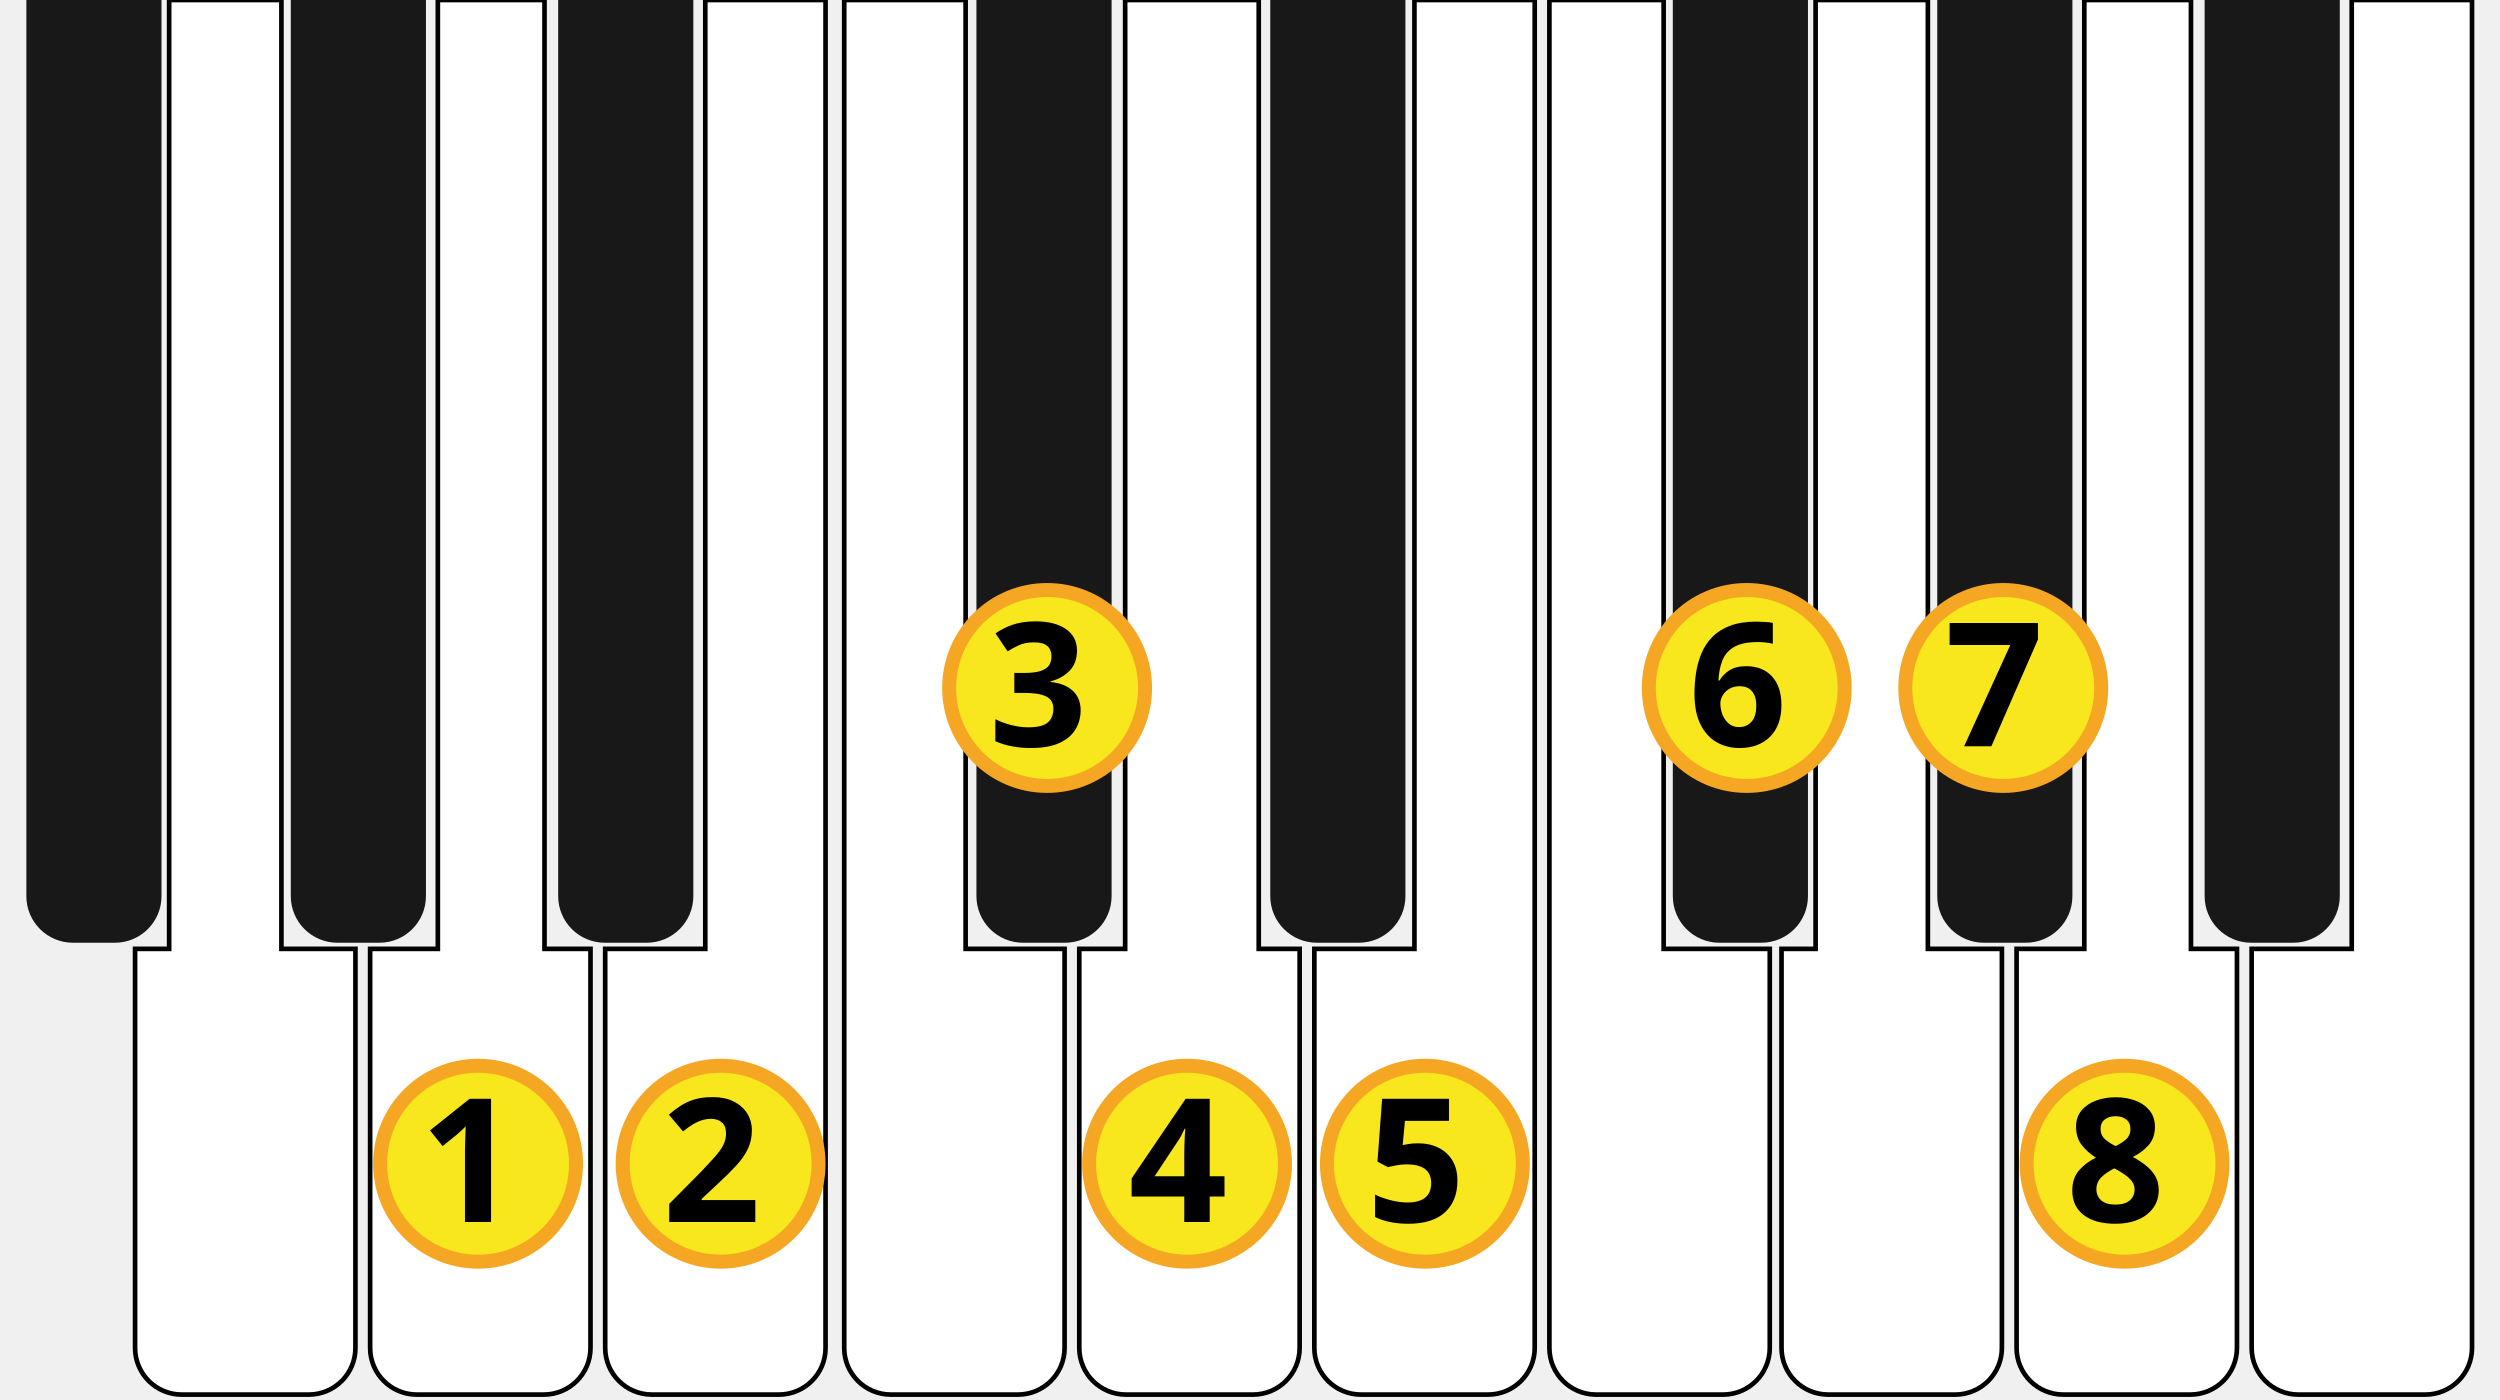
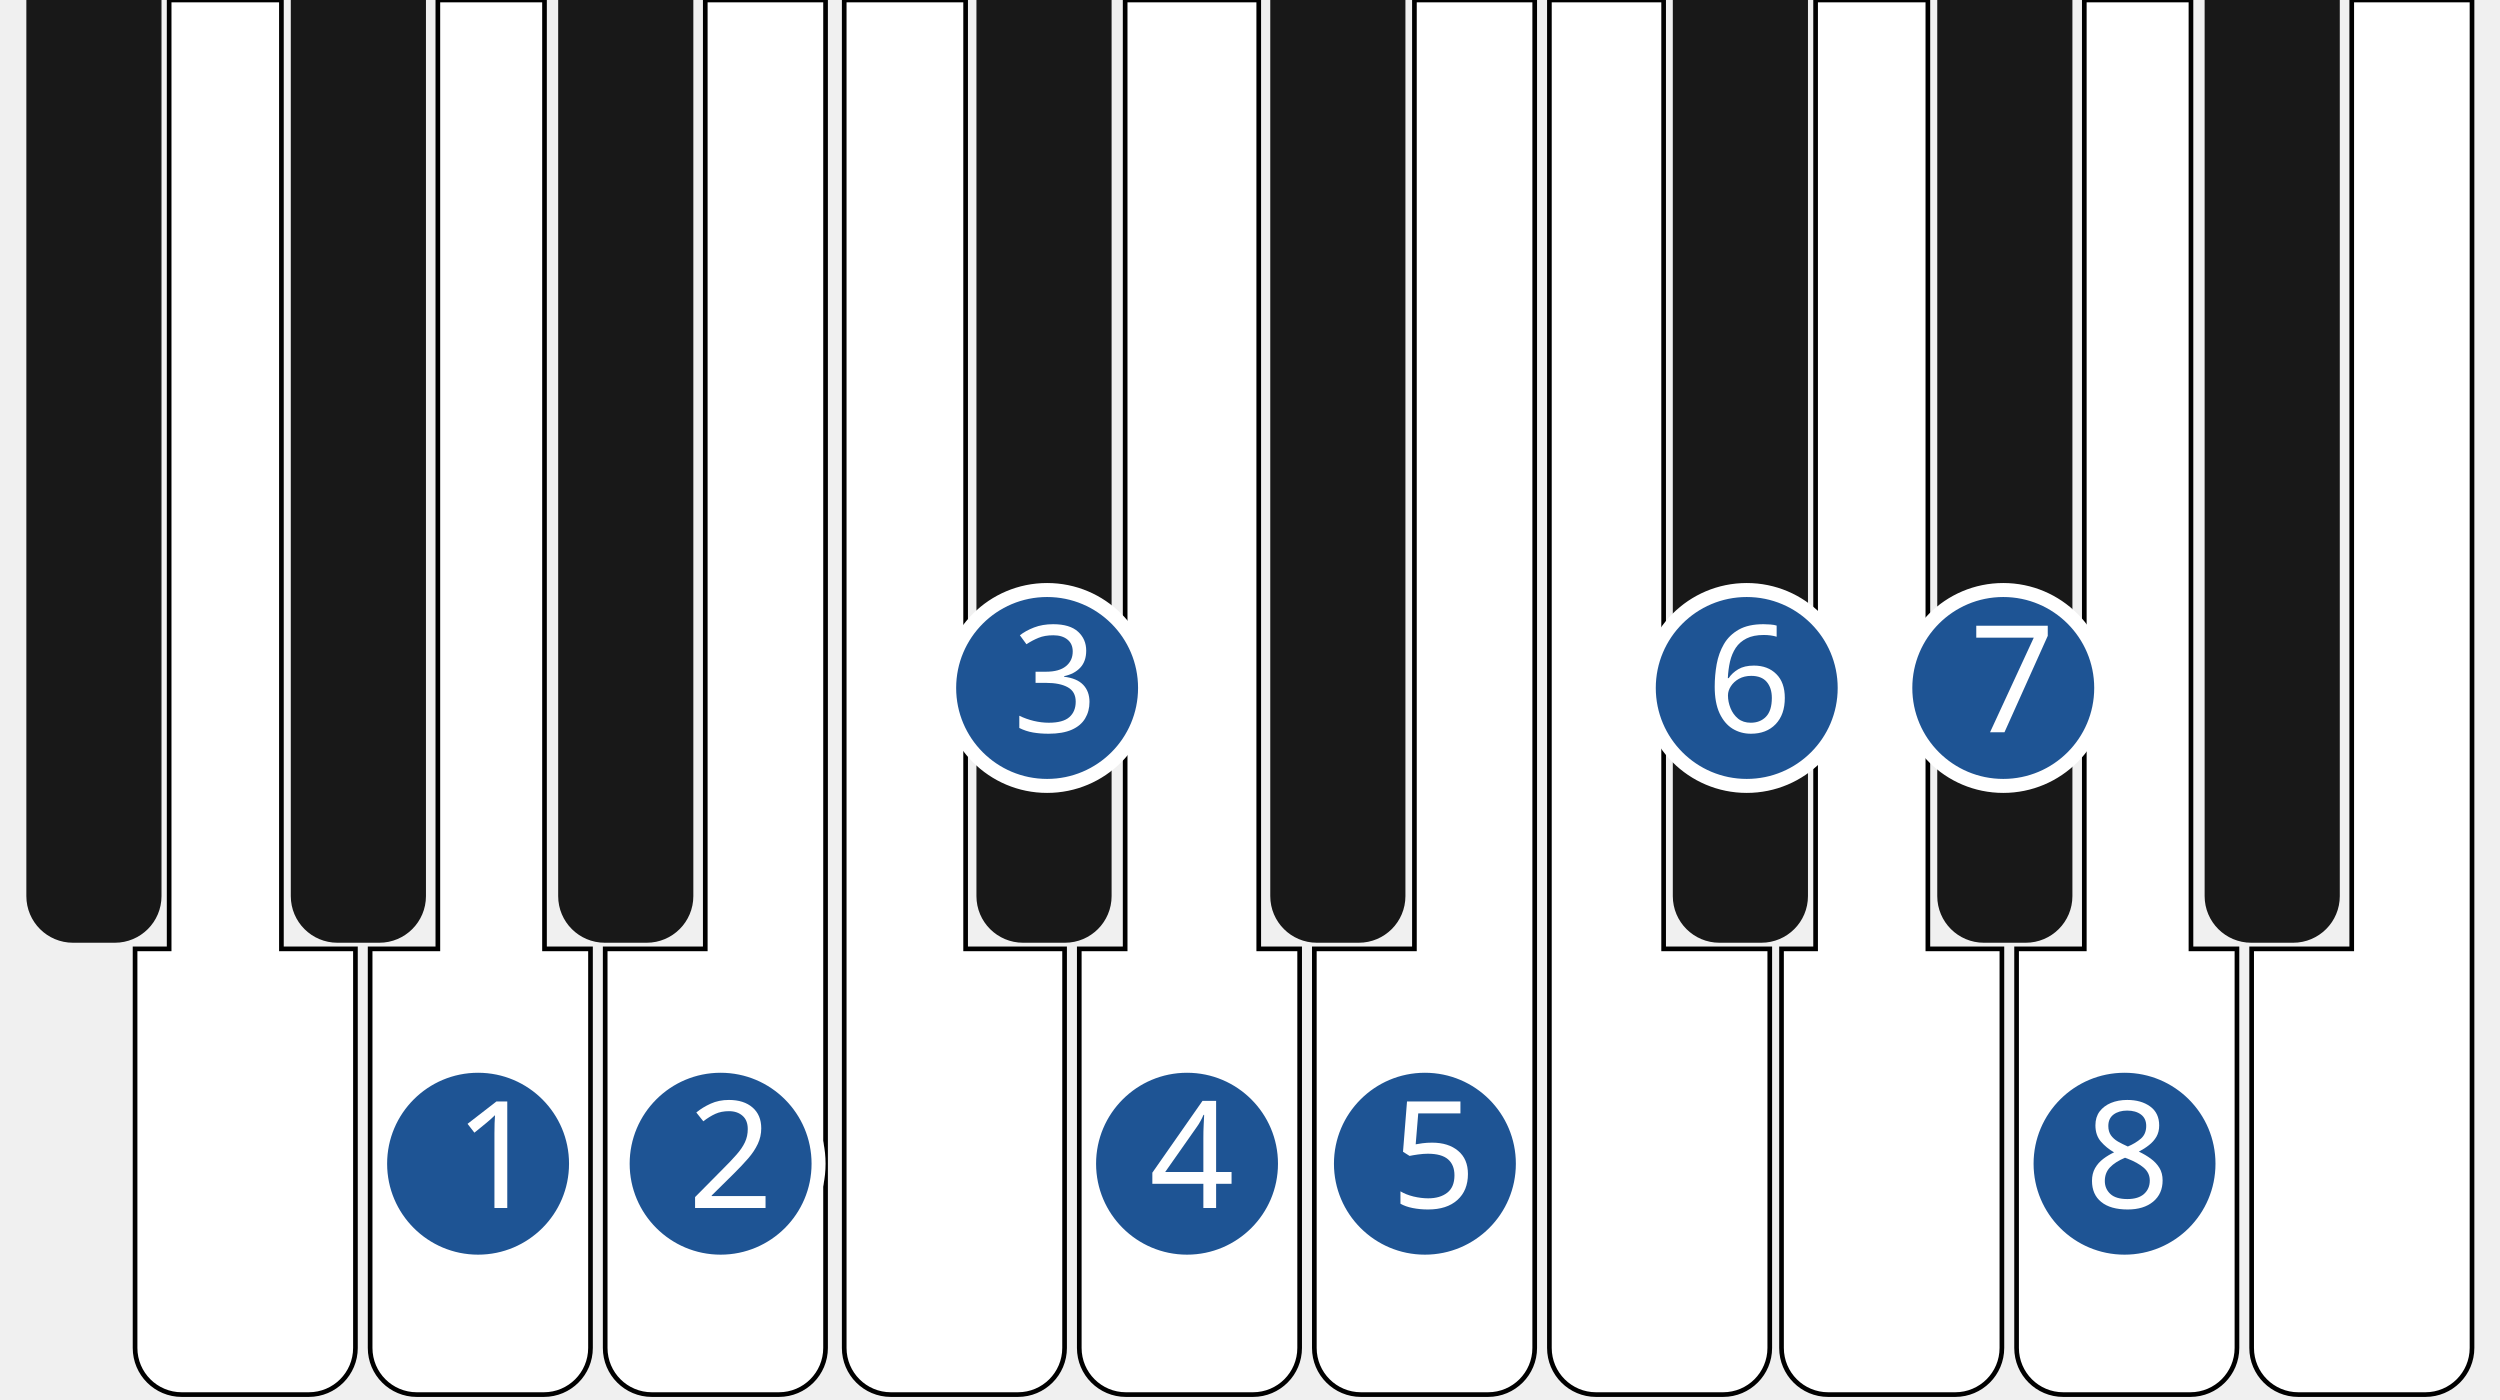
<svg xmlns="http://www.w3.org/2000/svg" width="536px" height="300px" viewBox="0 0 536 300" version="1.1">
  <defs />
  <g id="AmajorScale" stroke="none" stroke-width="1" fill="none" fill-rule="evenodd">
    <g id="Group" transform="translate(-522, 0)">
      <g id="Oct-2" transform="translate(350, 0)">
        <path d="M323.211,-2.84217094e-14 L349,-2.84217094e-14 L349,203.439 L349,289 C349,294.523 344.523,299 339,299 L311.753,299 C306.23,299 301.753,294.523 301.753,289 L301.753,203.439 L323.211,203.439 L323.211,-2.84217094e-14 Z" id="B" stroke="#000000" fill="#FFFFFF" />
        <path d="M175.682,0 L151.191,0 L151.191,203.439 L151.191,289 C151.191,294.523 155.668,299 161.191,299 L188.439,299 C193.961,299 198.439,294.523 198.439,289 L198.439,203.439 L175.682,203.439 L175.682,0 Z" id="F" stroke="#000000" fill="#FFFFFF" opacity="0" />
        <path d="M208.265,-2.84217094e-14 L232.335,-2.84217094e-14 L232.335,203.439 L248.206,203.439 L248.206,289 C248.206,294.523 243.729,299 238.206,299 L210.958,299 C205.436,299 200.958,294.523 200.958,289 L200.958,203.439 L208.265,203.439 L208.265,-2.84217094e-14 Z" id="G" stroke="#000000" fill="#FFFFFF" />
        <path d="M265.875,-2.84217094e-14 L288.742,-2.84217094e-14 L288.742,203.439 L298.603,203.439 L298.603,289 C298.603,294.523 294.126,299 288.603,299 L261.356,299 C255.833,299 251.356,294.523 251.356,289 L251.356,203.439 L265.875,203.439 L265.875,-2.84217094e-14 Z" id="A" stroke="#000000" fill="#FFFFFF" />
        <path d="M177.65,0 L206.628,0 L206.628,192.124 C206.628,197.647 202.151,202.124 196.628,202.124 L187.65,202.124 C182.127,202.124 177.65,197.647 177.65,192.124 L177.65,0 Z" id="Gb" fill-opacity="0.9" fill="#000000" />
        <path d="M234.347,0 L263.325,0 L263.325,192.124 C263.325,197.647 258.848,202.124 253.325,202.124 L244.347,202.124 C238.824,202.124 234.347,197.647 234.347,192.124 L234.347,0 Z" id="Ab" fill-opacity="0.9" fill="#000000" />
        <path d="M291.673,0 L320.652,0 L320.652,192.124 C320.652,197.647 316.174,202.124 310.652,202.124 L301.673,202.124 C296.15,202.124 291.673,197.647 291.673,192.124 L291.673,0 Z" id="Bb" fill-opacity="0.9" fill="#000000" />
      </g>
      <g id="Oct-3" transform="translate(703, 0)">
        <path d="M0,0 L26.029,0 L26.029,203.439 L47.247,203.439 L47.247,289 C47.247,294.523 42.77,299 37.247,299 L10,299 C4.477,299 2.45271059e-15,294.523 1.77635684e-15,289 L0,0 Z" id="C" stroke="#000000" fill="#FFFFFF" />
        <path d="M60.233,-2.84217094e-14 L88.874,-2.84217094e-14 L88.874,203.439 L97.644,203.439 L97.644,289 C97.644,294.523 93.167,299 87.644,299 L60.397,299 C54.874,299 50.397,294.523 50.397,289 L50.397,203.439 L60.233,203.439 L60.233,-2.84217094e-14 Z" id="D" stroke="#000000" fill="#FFFFFF" />
        <path d="M122.252,-2.84217094e-14 L148.042,-2.84217094e-14 L148.042,203.439 L148.042,289 C148.042,294.523 143.564,299 138.042,299 L110.794,299 C105.271,299 100.794,294.523 100.794,289 L100.794,203.439 L122.252,203.439 L122.252,-2.84217094e-14 Z" id="E" stroke="#000000" fill="#FFFFFF" />
        <path d="M323.211,-2.84217094e-14 L349,-2.84217094e-14 L349,203.439 L349,289 C349,294.523 344.523,299 339,299 L311.753,299 C306.23,299 301.753,294.523 301.753,289 L301.753,203.439 L323.211,203.439 L323.211,-2.84217094e-14 Z" id="B" stroke="#000000" fill="#FFFFFF" />
        <path d="M175.682,0 L151.191,0 L151.191,203.439 L151.191,289 C151.191,294.523 155.668,299 161.191,299 L188.439,299 C193.961,299 198.439,294.523 198.439,289 L198.439,203.439 L175.682,203.439 L175.682,0 Z" id="F" stroke="#000000" fill="#FFFFFF" />
        <path d="M208.265,-2.84217094e-14 L232.335,-2.84217094e-14 L232.335,203.439 L248.206,203.439 L248.206,289 C248.206,294.523 243.729,299 238.206,299 L210.958,299 C205.436,299 200.958,294.523 200.958,289 L200.958,203.439 L208.265,203.439 L208.265,-2.84217094e-14 Z" id="G" stroke="#000000" fill="#FFFFFF" />
        <path d="M265.875,-2.84217094e-14 L288.742,-2.84217094e-14 L288.742,203.439 L298.603,203.439 L298.603,289 C298.603,294.523 294.126,299 288.603,299 L261.356,299 C255.833,299 251.356,294.523 251.356,289 L251.356,203.439 L265.875,203.439 L265.875,-2.84217094e-14 Z" id="A" stroke="#000000" fill="#FFFFFF" />
        <path d="M28.348,0 L57.327,0 L57.327,192.124 C57.327,197.647 52.85,202.124 47.327,202.124 L38.348,202.124 C32.826,202.124 28.348,197.647 28.348,192.124 L28.348,0 Z" id="Db" fill-opacity="0.9" fill="#000000" />
        <path d="M91.345,0 L120.323,0 L120.323,192.124 C120.323,197.647 115.846,202.124 110.323,202.124 L101.345,202.124 C95.822,202.124 91.345,197.647 91.345,192.124 L91.345,0 Z" id="Eb" fill-opacity="0.9" fill="#000000" />
        <path d="M177.65,0 L206.628,0 L206.628,192.124 C206.628,197.647 202.151,202.124 196.628,202.124 L187.65,202.124 C182.127,202.124 177.65,197.647 177.65,192.124 L177.65,0 Z" id="Gb" fill-opacity="0.9" fill="#000000" />
        <path d="M234.347,0 L263.325,0 L263.325,192.124 C263.325,197.647 258.848,202.124 253.325,202.124 L244.347,202.124 C238.824,202.124 234.347,197.647 234.347,192.124 L234.347,0 Z" id="Ab" fill-opacity="0.9" fill="#000000" />
        <path d="M291.673,0 L320.652,0 L320.652,192.124 C320.652,197.647 316.174,202.124 310.652,202.124 L301.673,202.124 C296.15,202.124 291.673,197.647 291.673,192.124 L291.673,0 Z" id="Bb" fill-opacity="0.9" fill="#000000" />
      </g>
    </g>
    <g id="numberCircle" transform="translate(83, 229)">
-       <circle id="Oval" stroke="#F5A623" stroke-width="3" fill="#F8E71C" fill-rule="nonzero" cx="19.5" cy="20.5" r="21" />
-       <text id="1" font-family="ArchivoBlack-Regular, Archivo Black" font-size="37" font-weight="700" fill="#000000">
-         <tspan x="7" y="33">1</tspan>
+       <circle id="Oval" stroke="#FFFFFF" stroke-width="3" fill="#1E5494" fill-rule="nonzero" cx="19.5" cy="20.5" r="21" />
+       <text id="1" font-family="Basic-Regular, Basic" font-size="32" font-weight="normal" fill="#FFFFFF">
+         <tspan x="14.398" y="30">1</tspan>
      </text>
    </g>
    <g id="numberCircle" transform="translate(135, 229)">
-       <circle id="Oval" stroke="#F5A623" stroke-width="3" fill="#F8E71C" fill-rule="nonzero" cx="19.5" cy="20.5" r="21" />
-       <text id="1" font-family="ArchivoBlack-Regular, Archivo Black" font-size="37" font-weight="700" fill="#000000">
-         <tspan x="7" y="33">2</tspan>
+       <circle id="Oval" stroke="#FFFFFF" stroke-width="3" fill="#1E5494" fill-rule="nonzero" cx="19.5" cy="20.5" r="21" />
+       <text id="1" font-family="Basic-Regular, Basic" font-size="32" font-weight="normal" fill="#FFFFFF">
+         <tspan x="12.492" y="30">2</tspan>
      </text>
    </g>
    <g id="numberCircle" transform="translate(205, 127)">
-       <circle id="Oval" stroke="#F5A623" stroke-width="3" fill="#F8E71C" fill-rule="nonzero" cx="19.5" cy="20.5" r="21" />
-       <text id="1" font-family="ArchivoBlack-Regular, Archivo Black" font-size="37" font-weight="700" fill="#000000">
-         <tspan x="7" y="33">3</tspan>
+       <circle id="Oval" stroke="#FFFFFF" stroke-width="3" fill="#1E5494" fill-rule="nonzero" cx="19.5" cy="20.5" r="21" />
+       <text id="1" font-family="Basic-Regular, Basic" font-size="32" font-weight="normal" fill="#FFFFFF">
+         <tspan x="12.102" y="30">3</tspan>
      </text>
    </g>
    <g id="numberCircle" transform="translate(235, 229)">
-       <circle id="Oval" stroke="#F5A623" stroke-width="3" fill="#F8E71C" fill-rule="nonzero" cx="19.5" cy="20.5" r="21" />
-       <text id="1" font-family="ArchivoBlack-Regular, Archivo Black" font-size="37" font-weight="700" fill="#000000">
-         <tspan x="7" y="33">4</tspan>
+       <circle id="Oval" stroke="#FFFFFF" stroke-width="3" fill="#1E5494" fill-rule="nonzero" cx="19.5" cy="20.5" r="21" />
+       <text id="1" font-family="Basic-Regular, Basic" font-size="32" font-weight="normal" fill="#FFFFFF">
+         <tspan x="11.391" y="30">4</tspan>
      </text>
    </g>
    <g id="numberCircle" transform="translate(286, 229)">
-       <circle id="Oval" stroke="#F5A623" stroke-width="3" fill="#F8E71C" fill-rule="nonzero" cx="19.5" cy="20.5" r="21" />
-       <text id="1" font-family="ArchivoBlack-Regular, Archivo Black" font-size="37" font-weight="700" fill="#000000">
-         <tspan x="7" y="33">5</tspan>
+       <circle id="Oval" stroke="#FFFFFF" stroke-width="3" fill="#1E5494" fill-rule="nonzero" cx="19.5" cy="20.5" r="21" />
+       <text id="1" font-family="Basic-Regular, Basic" font-size="32" font-weight="normal" fill="#FFFFFF">
+         <tspan x="12.242" y="30">5</tspan>
      </text>
    </g>
    <g id="numberCircle" transform="translate(355, 127)">
-       <circle id="Oval" stroke="#F5A623" stroke-width="3" fill="#F8E71C" fill-rule="nonzero" cx="19.5" cy="20.5" r="21" />
-       <text id="1" font-family="ArchivoBlack-Regular, Archivo Black" font-size="37" font-weight="700" fill="#000000">
-         <tspan x="7" y="33">6</tspan>
+       <circle id="Oval" stroke="#FFFFFF" stroke-width="3" fill="#1E5494" fill-rule="nonzero" cx="19.5" cy="20.5" r="21" />
+       <text id="1" font-family="Basic-Regular, Basic" font-size="32" font-weight="normal" fill="#FFFFFF">
+         <tspan x="10.867" y="30">6</tspan>
      </text>
    </g>
    <g id="numberCircle" transform="translate(410, 127)">
-       <circle id="Oval" stroke="#F5A623" stroke-width="3" fill="#F8E71C" fill-rule="nonzero" cx="19.5" cy="20.5" r="21" />
-       <text id="1" font-family="ArchivoBlack-Regular, Archivo Black" font-size="37" font-weight="700" fill="#000000">
-         <tspan x="7" y="33">7</tspan>
+       <circle id="Oval" stroke="#FFFFFF" stroke-width="3" fill="#1E5494" fill-rule="nonzero" cx="19.5" cy="20.5" r="21" />
+       <text id="1" font-family="Basic-Regular, Basic" font-size="32" font-weight="normal" fill="#FFFFFF">
+         <tspan x="12.305" y="30">7</tspan>
      </text>
    </g>
    <g id="numberCircle" transform="translate(436, 229)">
-       <circle id="Oval" stroke="#F5A623" stroke-width="3" fill="#F8E71C" fill-rule="nonzero" cx="19.5" cy="20.5" r="21" />
-       <text id="1" font-family="ArchivoBlack-Regular, Archivo Black" font-size="37" font-weight="700" fill="#000000">
-         <tspan x="7" y="33">8</tspan>
+       <circle id="Oval" stroke="#FFFFFF" stroke-width="3" fill="#1E5494" fill-rule="nonzero" cx="19.5" cy="20.5" r="21" />
+       <text id="1" font-family="Basic-Regular, Basic" font-size="32" font-weight="normal" fill="#FFFFFF">
+         <tspan x="10.961" y="30">8</tspan>
      </text>
    </g>
  </g>
</svg>
